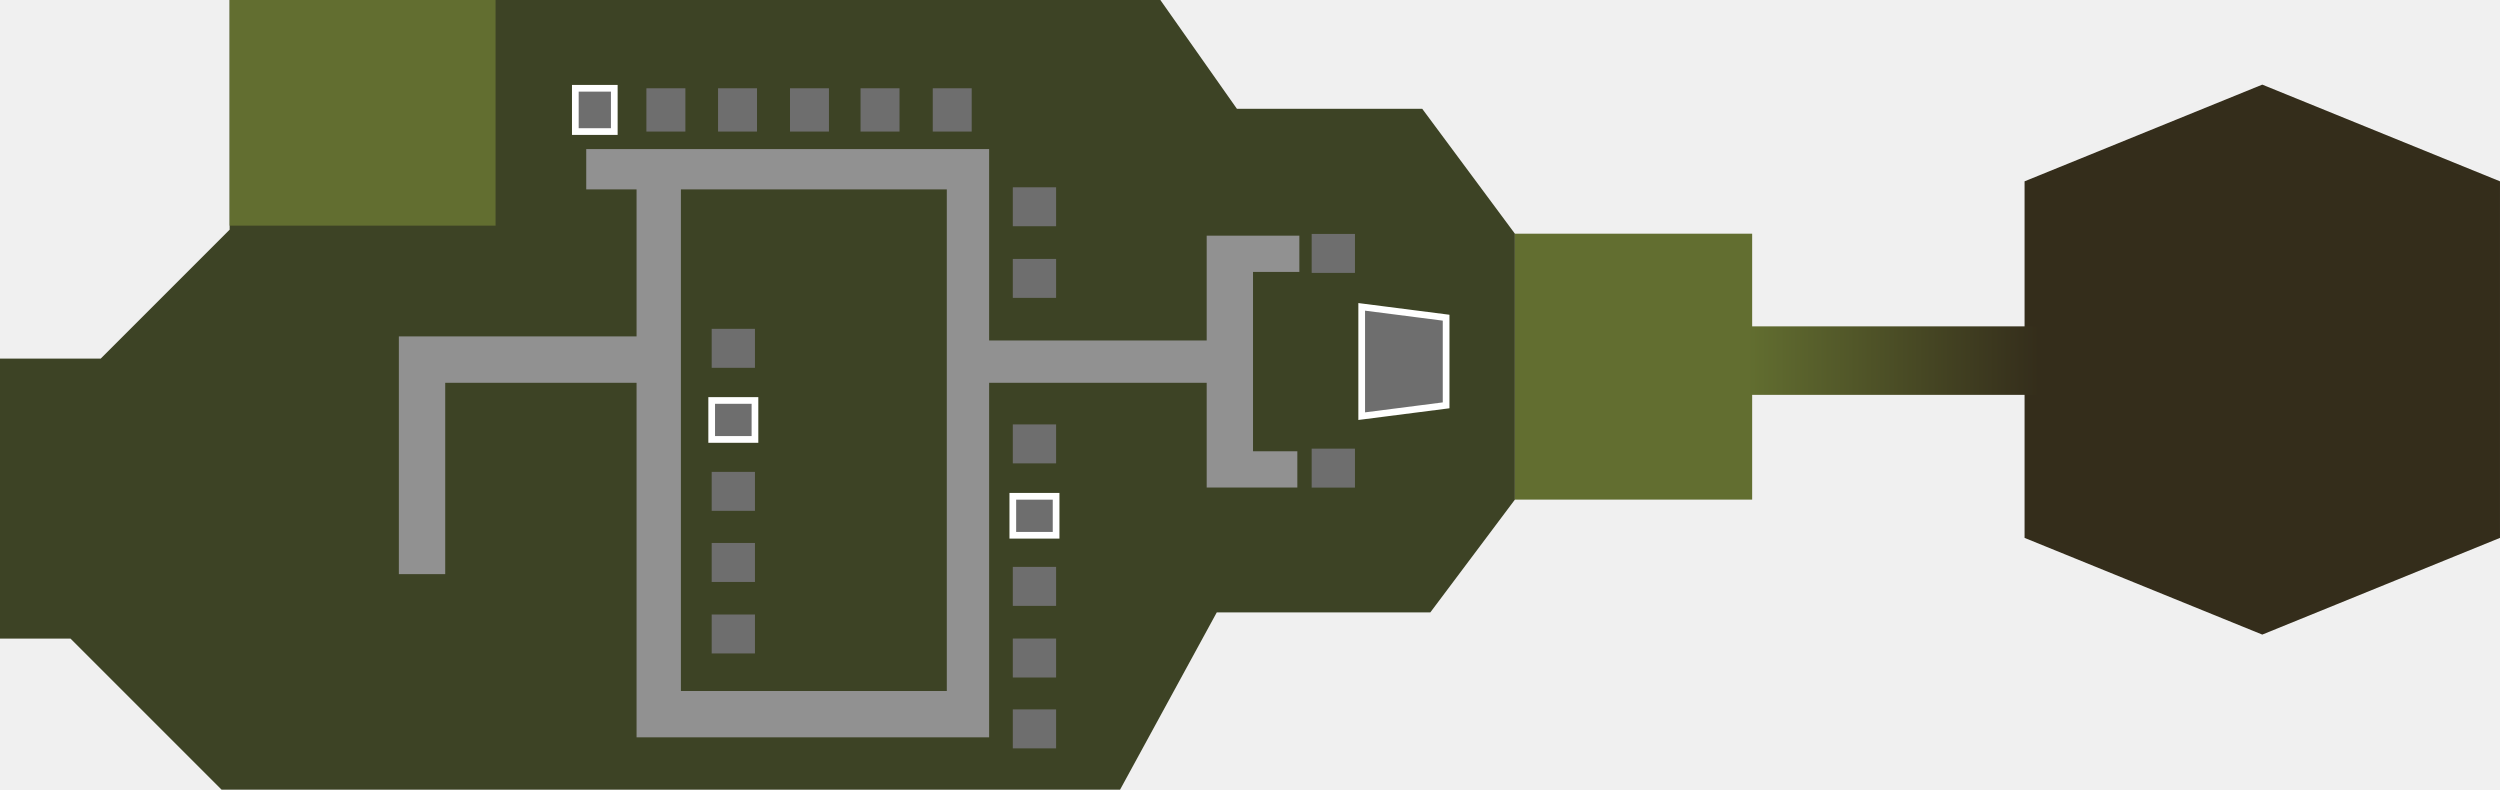
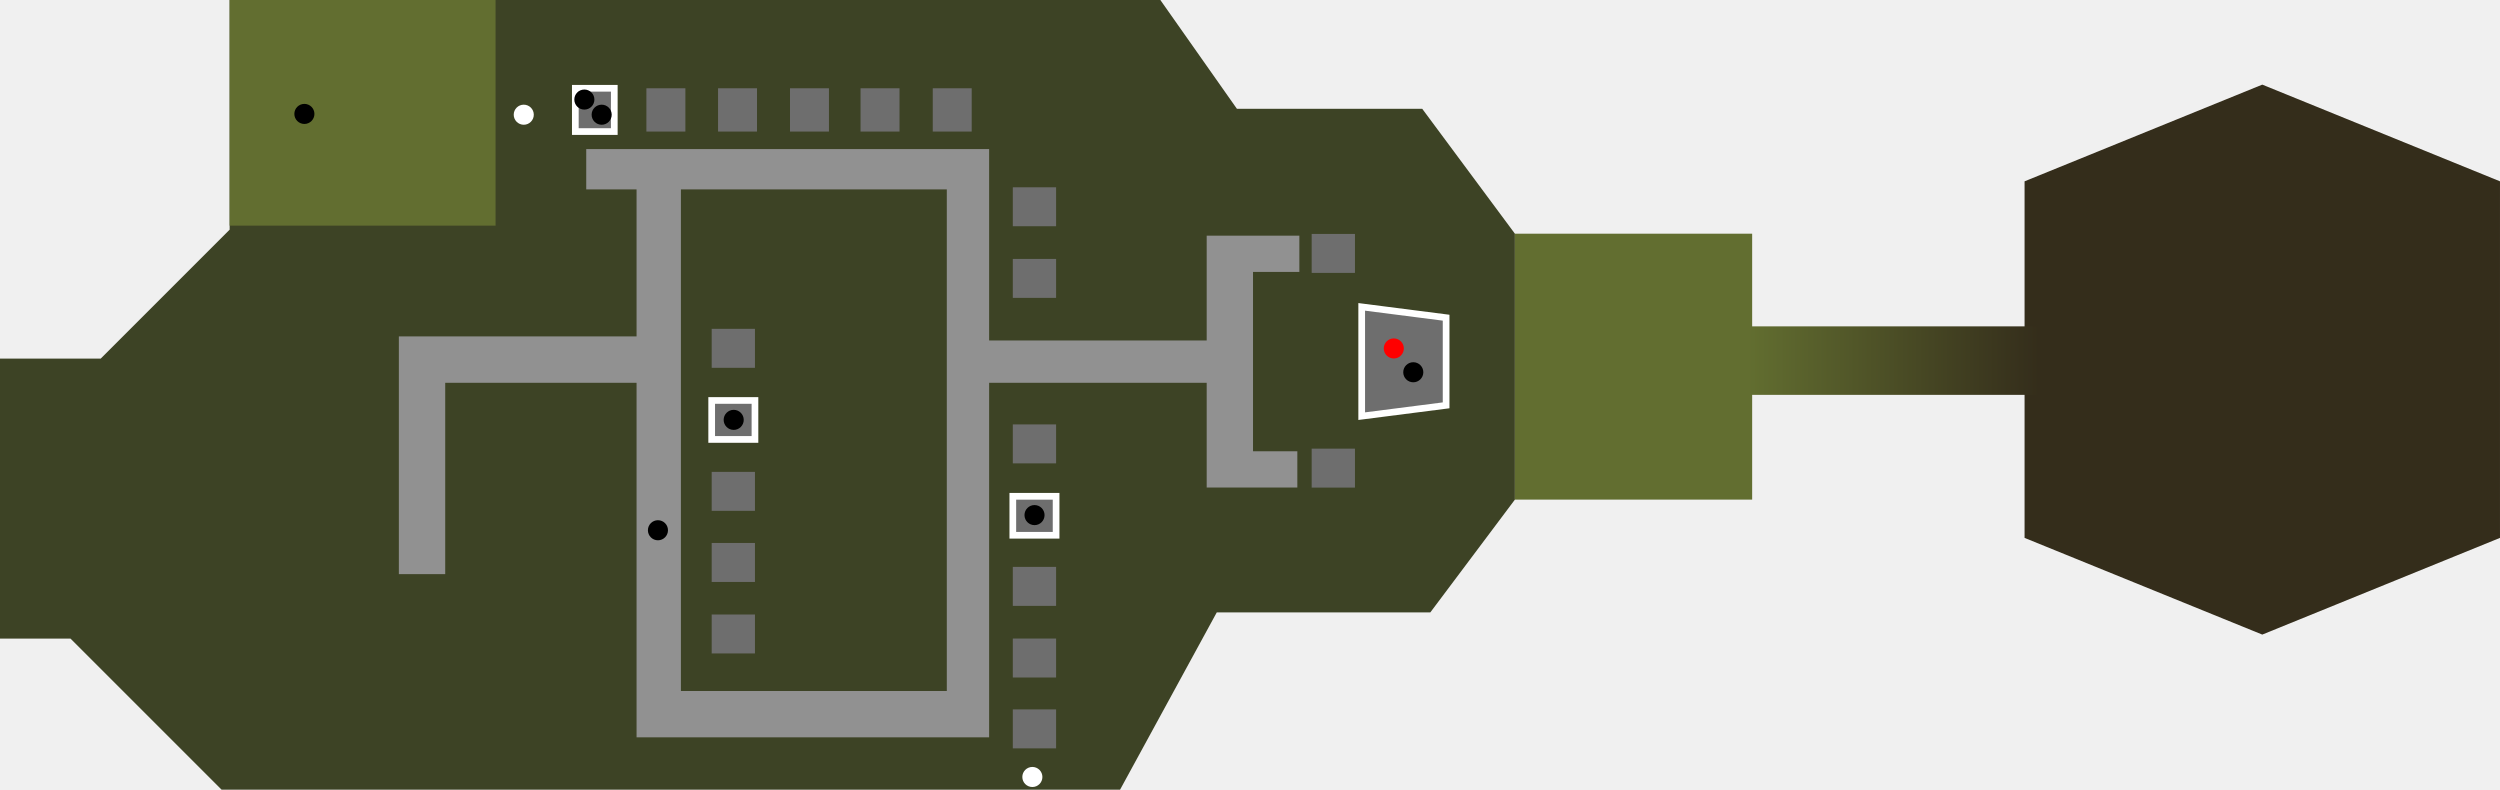
- <svg xmlns="http://www.w3.org/2000/svg" xmlns:xlink="http://www.w3.org/1999/xlink" viewBox="0 0 186.794 59.004" height="59.004" width="186.794" id="svg3519" version="1.1">
+ <svg xmlns="http://www.w3.org/2000/svg" xmlns:xlink="http://www.w3.org/1999/xlink" version="1.1" id="svg3519" width="186.794" height="59.004" viewBox="0 0 186.794 59.004">
  <defs id="defs3523">
    <linearGradient id="linearGradient841">
-       <stop id="stop837" offset="0" style="stop-color:#626e30;stop-opacity:1;" />
-       <stop id="stop839" offset="1" style="stop-color:#342d1b;stop-opacity:1" />
+       <stop style="stop-color:#626e30;stop-opacity:1;" offset="0" id="stop837" />
+       <stop style="stop-color:#342d1b;stop-opacity:1" offset="1" id="stop839" />
    </linearGradient>
-     <linearGradient gradientTransform="matrix(1.030632,0,0,1,-4.378871,0)" gradientUnits="userSpaceOnUse" y2="41.694" x2="164.066" y1="41.694" x1="142.949" id="linearGradient843" xlink:href="#linearGradient841" />
+     <linearGradient xlink:href="#linearGradient841" id="linearGradient843" x1="142.949" y1="41.694" x2="164.066" y2="41.694" gradientUnits="userSpaceOnUse" gradientTransform="matrix(1.030632,0,0,1,-4.378871,0)" />
  </defs>
-   <g transform="translate(-12.343,-14.75)" id="g3527">
-     <path id="path4106" d="m 12.343,41.543 h 7.526 l 9.633,-9.633 v -17.159 h 69.54 l 5.72,8.128 H 118.609 l 6.924,9.332 v 19.869 l -6.322,8.429 H 103.256 L 96.031,73.754 H 28.9 L 17.611,62.465 H 12.343 Z" style="opacity:1;fill:#3d4325;fill-opacity:1;stroke:none;stroke-width:1px;stroke-linecap:butt;stroke-linejoin:miter;stroke-opacity:1" />
-     <path d="m 56.145,25.889 v 3.012 H 59.906 V 39.887 H 42.145 c 0,3.437 0,14.852 0,17.762 h 3.463 V 43.35 H 59.906 c 0,3.713 0,22.923 0,26.492 4.491,0 22.378,0 26.342,0 0,-3.891 3.4e-5,-20.347 4.7e-5,-26.492 h 16.256 v 7.826 h 3.461 3.312 v -2.709 h -3.312 V 35.07 h 3.463 v -2.709 h -6.924 c 0,2.873 9e-5,5.633 9e-5,7.828 H 86.248 V 25.889 Z m 7.074,3.012 H 83.086 V 66.379 H 63.219 Z" style="fill:#919191;fill-opacity:1;stroke-width:7.559;stroke-linecap:round;stroke-dashoffset:37.039;stop-color:#000000" id="rect4108" />
-     <path d="M 29.502,14.75 V 31.609 H 49.371 V 14.75 Z M 125.533,32.211 v 19.869 h 17.727 v -19.869 z" style="display:inline;fill:#626e30;fill-opacity:1;stroke-width:7.559;stroke-linecap:round;stroke-dashoffset:37.039;stop-color:#000000" id="rect4139" />
-     <path id="path4168" d="m 163.614,28.298 17.761,-7.225 17.761,7.225 v 26.642 l -17.761,7.225 -17.761,-7.225 z" style="fill:#342d1b;fill-opacity:1;stroke:none;stroke-width:1px;stroke-linecap:butt;stroke-linejoin:miter;stroke-opacity:1" />
-     <rect y="39.135" x="142.949" height="5.118" width="21.763" id="rect4170" style="display:inline;fill:url(#linearGradient843);fill-opacity:1;stroke:none;stroke-width:7.709;stroke-linecap:round;stroke-dashoffset:37.039;stop-color:#000000" />
-     <path d="m 60.641,21.346 v 3.234 h 2.912 v -3.234 z m 5.354,0 v 3.234 h 2.91 v -3.234 z m 5.375,0 v 3.234 h 2.91 v -3.234 z m 5.271,0 v 3.234 h 2.912 v -3.234 z m 5.395,0 v 3.234 h 2.91 v -3.234 z m 5.982,7.398 v 2.91 h 3.234 v -2.91 z m 22.33,3.486 v 2.91 h 3.234 v -2.91 z m -22.33,1.867 v 2.91 h 3.234 v -2.91 z m -22.5,5.223 v 2.912 h 3.234 v -2.912 z m 22.5,7.141 v 2.91 h 3.234 v -2.91 z m 22.33,1.811 v 2.91 h 3.234 v -2.91 z m -44.83,1.736 v 2.91 h 3.234 v -2.91 z m 0,5.312 v 2.912 h 3.234 v -2.912 z m 22.5,1.787 v 2.912 h 3.234 v -2.912 z m -22.5,3.557 v 2.91 h 3.234 v -2.91 z m 22.5,1.797 v 2.91 h 3.234 v -2.91 z m 0,5.293 v 2.912 h 3.234 v -2.912 z" style="fill:#6e6e6e;fill-opacity:1;stroke-width:1px;stop-color:#000000" id="rect845" />
-     <rect style="fill:#6e6e6e;fill-opacity:1;stroke:#ffffff;stroke-width:0.5;stroke-miterlimit:4;stroke-dasharray:none;stroke-opacity:1;stop-color:#000000" id="rect845-21-4-3-3-5-2" width="2.911" height="3.234" x="51.832" y="-91.252" transform="rotate(90)" />
-     <rect style="fill:#6e6e6e;fill-opacity:1;stroke:#ffffff;stroke-width:0.5;stroke-miterlimit:4;stroke-dasharray:none;stroke-opacity:1;stop-color:#000000" id="rect845-21-4-3-3-5-2-5" width="2.911" height="3.234" x="44.673" y="-68.752" transform="rotate(90)" />
-     <rect style="fill:#6e6e6e;fill-opacity:1;stroke:#ffffff;stroke-width:0.5;stroke-miterlimit:4;stroke-dasharray:none;stroke-opacity:1;stop-color:#000000" id="rect845-21-4-3-3-5-2-4" width="2.911" height="3.234" x="55.33" y="21.346" />
-     <path d="m 114.086,37.678 6.307,0.809 v 6.549 l -6.307,0.809 z" style="fill:#6e6e6e;fill-opacity:1;stroke:#ffffff;stroke-width:0.5;stroke-miterlimit:4;stroke-dasharray:none;stroke-opacity:1;stop-color:#000000" id="rect1057" />
+   <g id="g3527" transform="translate(-12.343,-14.75)">
+     <path style="opacity:1;fill:#3d4325;fill-opacity:1;stroke:none;stroke-width:1px;stroke-linecap:butt;stroke-linejoin:miter;stroke-opacity:1" d="m 12.343,41.543 h 7.526 l 9.633,-9.633 v -17.159 h 69.54 l 5.72,8.128 H 118.609 l 6.924,9.332 v 19.869 l -6.322,8.429 H 103.256 L 96.031,73.754 H 28.9 L 17.611,62.465 H 12.343 Z" id="path4106" />
+     <path id="rect4108" style="fill:#919191;fill-opacity:1;stroke-width:7.559;stroke-linecap:round;stroke-dashoffset:37.039;stop-color:#000000" d="m 56.145,25.889 v 3.012 H 59.906 V 39.887 H 42.145 c 0,3.437 0,14.852 0,17.762 h 3.463 V 43.35 H 59.906 c 0,3.713 0,22.923 0,26.492 4.491,0 22.378,0 26.342,0 0,-3.891 3.4e-5,-20.347 4.7e-5,-26.492 h 16.256 v 7.826 h 3.461 3.312 v -2.709 h -3.312 V 35.07 h 3.463 v -2.709 h -6.924 c 0,2.873 9e-5,5.633 9e-5,7.828 H 86.248 V 25.889 Z m 7.074,3.012 H 83.086 V 66.379 H 63.219 Z" />
+     <path id="rect4139" style="display:inline;fill:#626e30;fill-opacity:1;stroke-width:7.559;stroke-linecap:round;stroke-dashoffset:37.039;stop-color:#000000" d="M 29.502,14.75 V 31.609 H 49.371 V 14.75 Z M 125.533,32.211 v 19.869 h 17.727 v -19.869 z" />
+     <path style="fill:#342d1b;fill-opacity:1;stroke:none;stroke-width:1px;stroke-linecap:butt;stroke-linejoin:miter;stroke-opacity:1" d="m 163.614,28.298 17.761,-7.225 17.761,7.225 v 26.642 l -17.761,7.225 -17.761,-7.225 z" id="path4168" />
+     <rect style="display:inline;fill:url(#linearGradient843);fill-opacity:1;stroke:none;stroke-width:7.709;stroke-linecap:round;stroke-dashoffset:37.039;stop-color:#000000" id="rect4170" width="21.763" height="5.118" x="142.949" y="39.135" />
+     <path id="rect845" style="fill:#6e6e6e;fill-opacity:1;stroke-width:1px;stop-color:#000000" d="m 60.641,21.346 v 3.234 h 2.912 v -3.234 z m 5.354,0 v 3.234 h 2.91 v -3.234 z m 5.375,0 v 3.234 h 2.91 v -3.234 z m 5.271,0 v 3.234 h 2.912 v -3.234 z m 5.395,0 v 3.234 h 2.91 v -3.234 z m 5.982,7.398 v 2.91 h 3.234 v -2.91 z m 22.33,3.486 v 2.91 h 3.234 v -2.91 z m -22.33,1.867 v 2.91 h 3.234 v -2.91 z m -22.5,5.223 v 2.912 h 3.234 v -2.912 z m 22.5,7.141 v 2.91 h 3.234 v -2.91 z m 22.33,1.811 v 2.91 h 3.234 v -2.91 z m -44.83,1.736 v 2.91 h 3.234 v -2.91 z m 0,5.312 v 2.912 h 3.234 v -2.912 z m 22.5,1.787 v 2.912 h 3.234 v -2.912 z m -22.5,3.557 v 2.91 h 3.234 v -2.91 z m 22.5,1.797 v 2.91 h 3.234 v -2.91 z m 0,5.293 v 2.912 h 3.234 v -2.912 z" />
+     <rect transform="rotate(90)" y="-91.252" x="51.832" height="3.234" width="2.911" id="rect845-21-4-3-3-5-2" style="fill:#6e6e6e;fill-opacity:1;stroke:#ffffff;stroke-width:0.5;stroke-miterlimit:4;stroke-dasharray:none;stroke-opacity:1;stop-color:#000000" />
+     <rect transform="rotate(90)" y="-68.752" x="44.673" height="3.234" width="2.911" id="rect845-21-4-3-3-5-2-5" style="fill:#6e6e6e;fill-opacity:1;stroke:#ffffff;stroke-width:0.5;stroke-miterlimit:4;stroke-dasharray:none;stroke-opacity:1;stop-color:#000000" />
+     <rect y="21.346" x="55.33" height="3.234" width="2.911" id="rect845-21-4-3-3-5-2-4" style="fill:#6e6e6e;fill-opacity:1;stroke:#ffffff;stroke-width:0.5;stroke-miterlimit:4;stroke-dasharray:none;stroke-opacity:1;stop-color:#000000" />
+     <path id="rect1057" style="fill:#6e6e6e;fill-opacity:1;stroke:#ffffff;stroke-width:0.5;stroke-miterlimit:4;stroke-dasharray:none;stroke-opacity:1;stop-color:#000000" d="m 114.086,37.678 6.307,0.809 v 6.549 l -6.307,0.809 z" />
+     <circle r="0.75" cy="23.262" cx="35.086" id="path7455" style="fill:#000000;stroke-width:8.86;stop-color:#000000" />
+     <circle style="fill:#000000;stroke-width:8.86;stop-color:#000000" id="path7455-2" cx="56.005" cy="22.189" r="0.75" />
+     <circle style="fill:#000000;stroke-width:8.86;stop-color:#000000" id="path7455-21" cx="57.298" cy="23.321" r="0.75" />
+     <circle style="fill:#000000;stroke-width:8.86;stop-color:#000000" id="path7455-8" cx="67.163" cy="46.122" r="0.75" />
+     <circle style="fill:#000000;stroke-width:8.86;stop-color:#000000" id="path7455-9" cx="89.64" cy="53.237" r="0.75" />
+     <circle style="fill:#ff0000;stroke-width:8.86;stop-color:#000000" id="path7455-6" cx="116.484" cy="40.785" r="0.75" />
+     <circle style="fill:#000000;stroke-width:8.86;stop-color:#000000" id="path7455-5" cx="117.94" cy="42.564" r="0.75" />
+     <circle style="fill:#ffffff;stroke-width:8.86;stop-color:#000000" id="path7455-99" cx="51.477" cy="23.321" r="0.75" />
+     <circle style="fill:#ffffff;stroke-width:8.86;stop-color:#000000" id="path7455-0" cx="89.479" cy="72.804" r="0.75" />
+     <circle r="0.75" cy="54.369" cx="61.503" id="path7455-8-1" style="fill:#000000;stroke-width:8.86;stop-color:#000000" />
  </g>
</svg>
